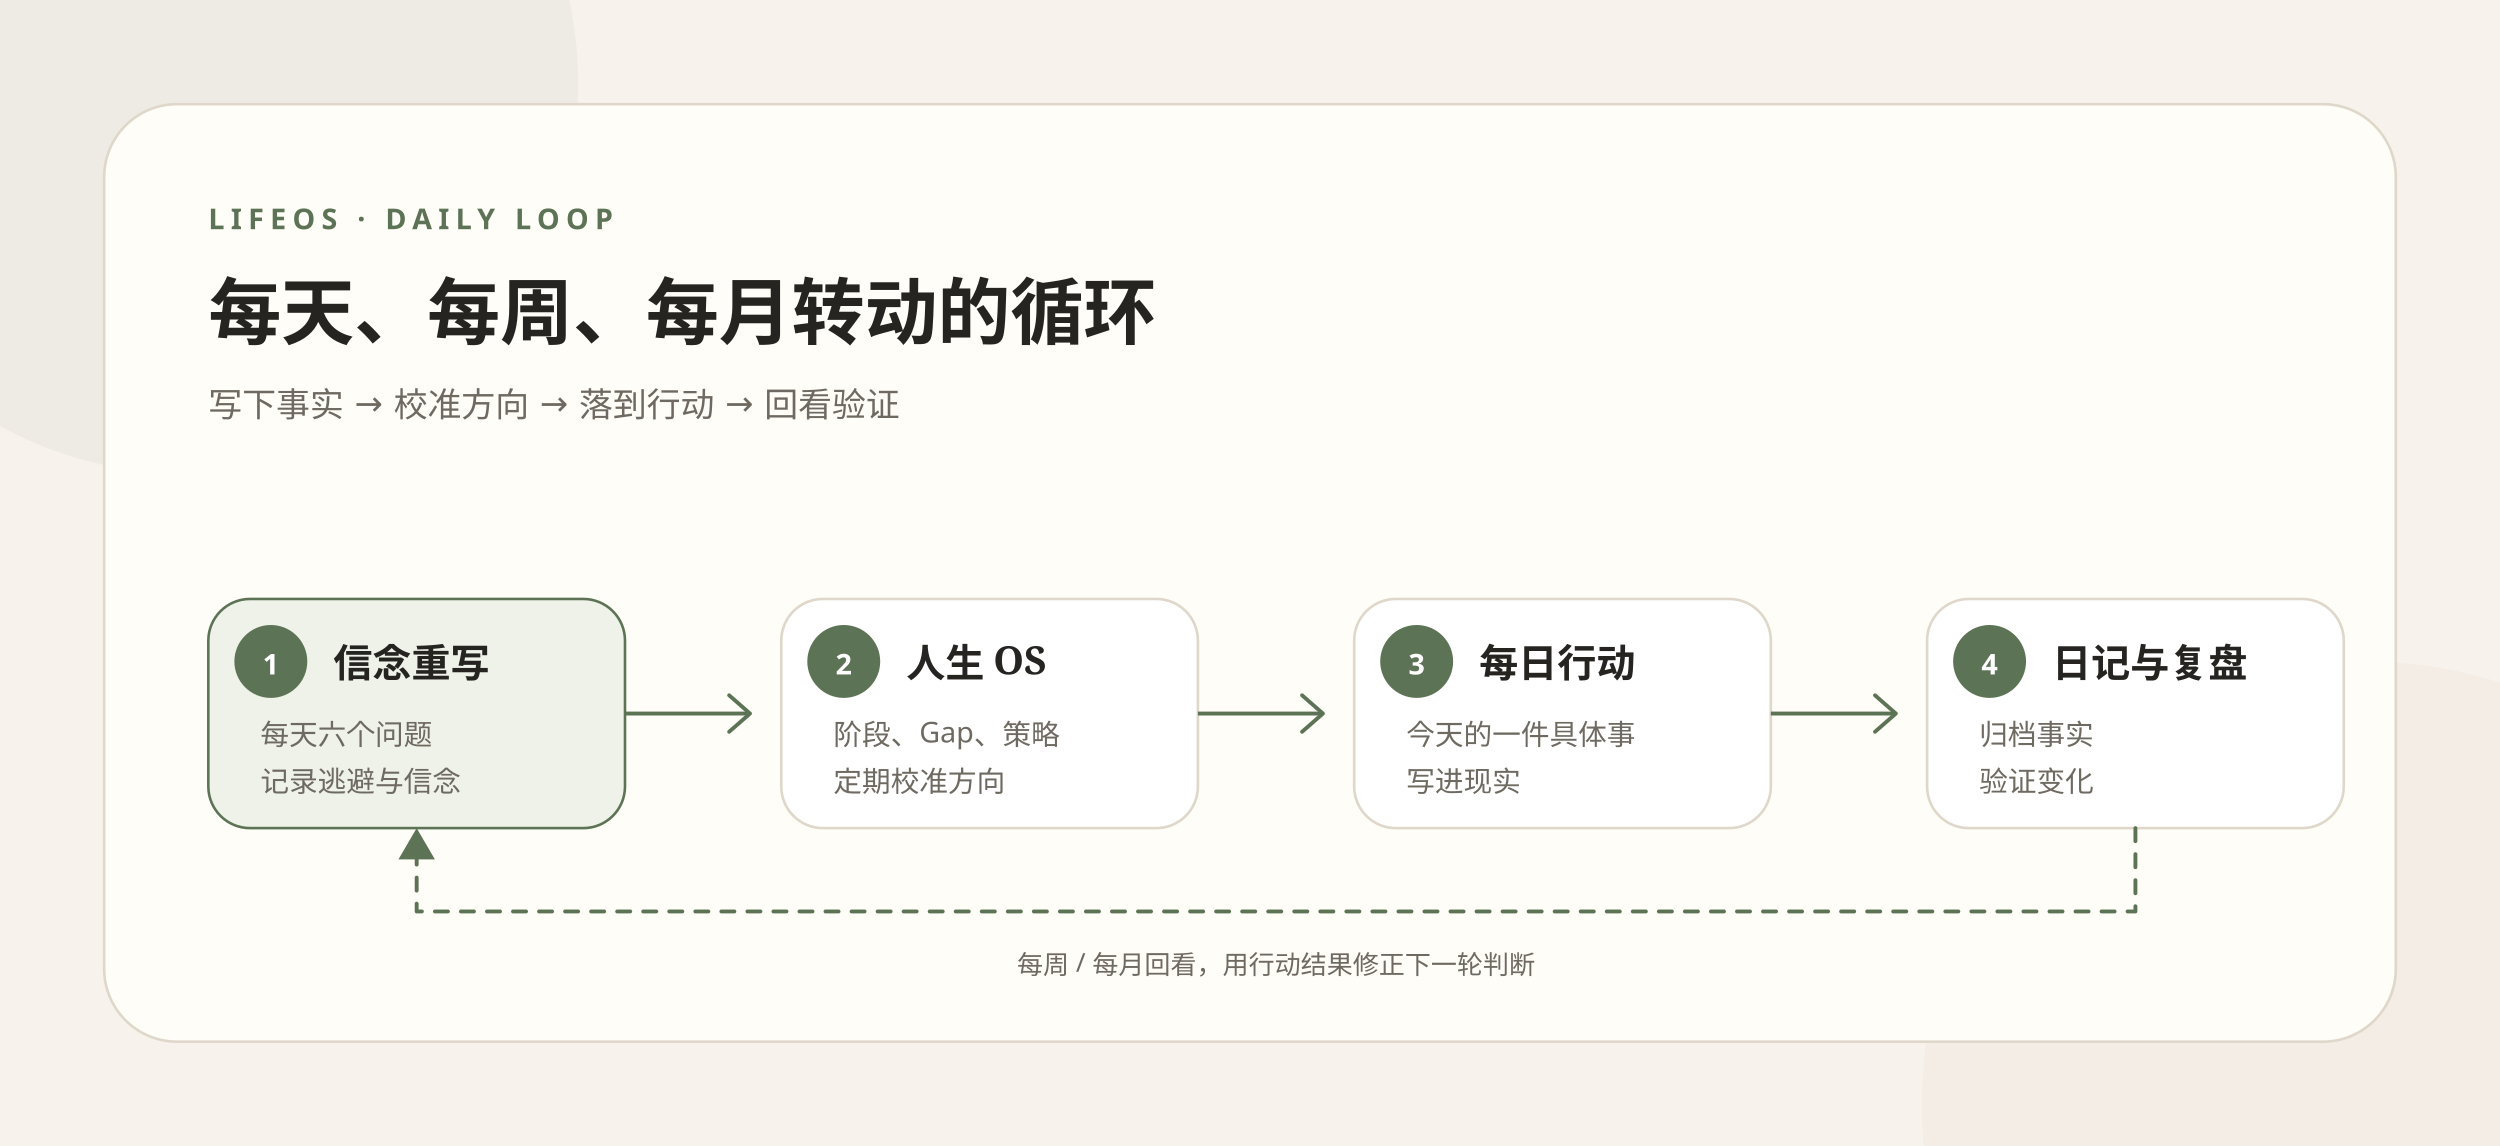
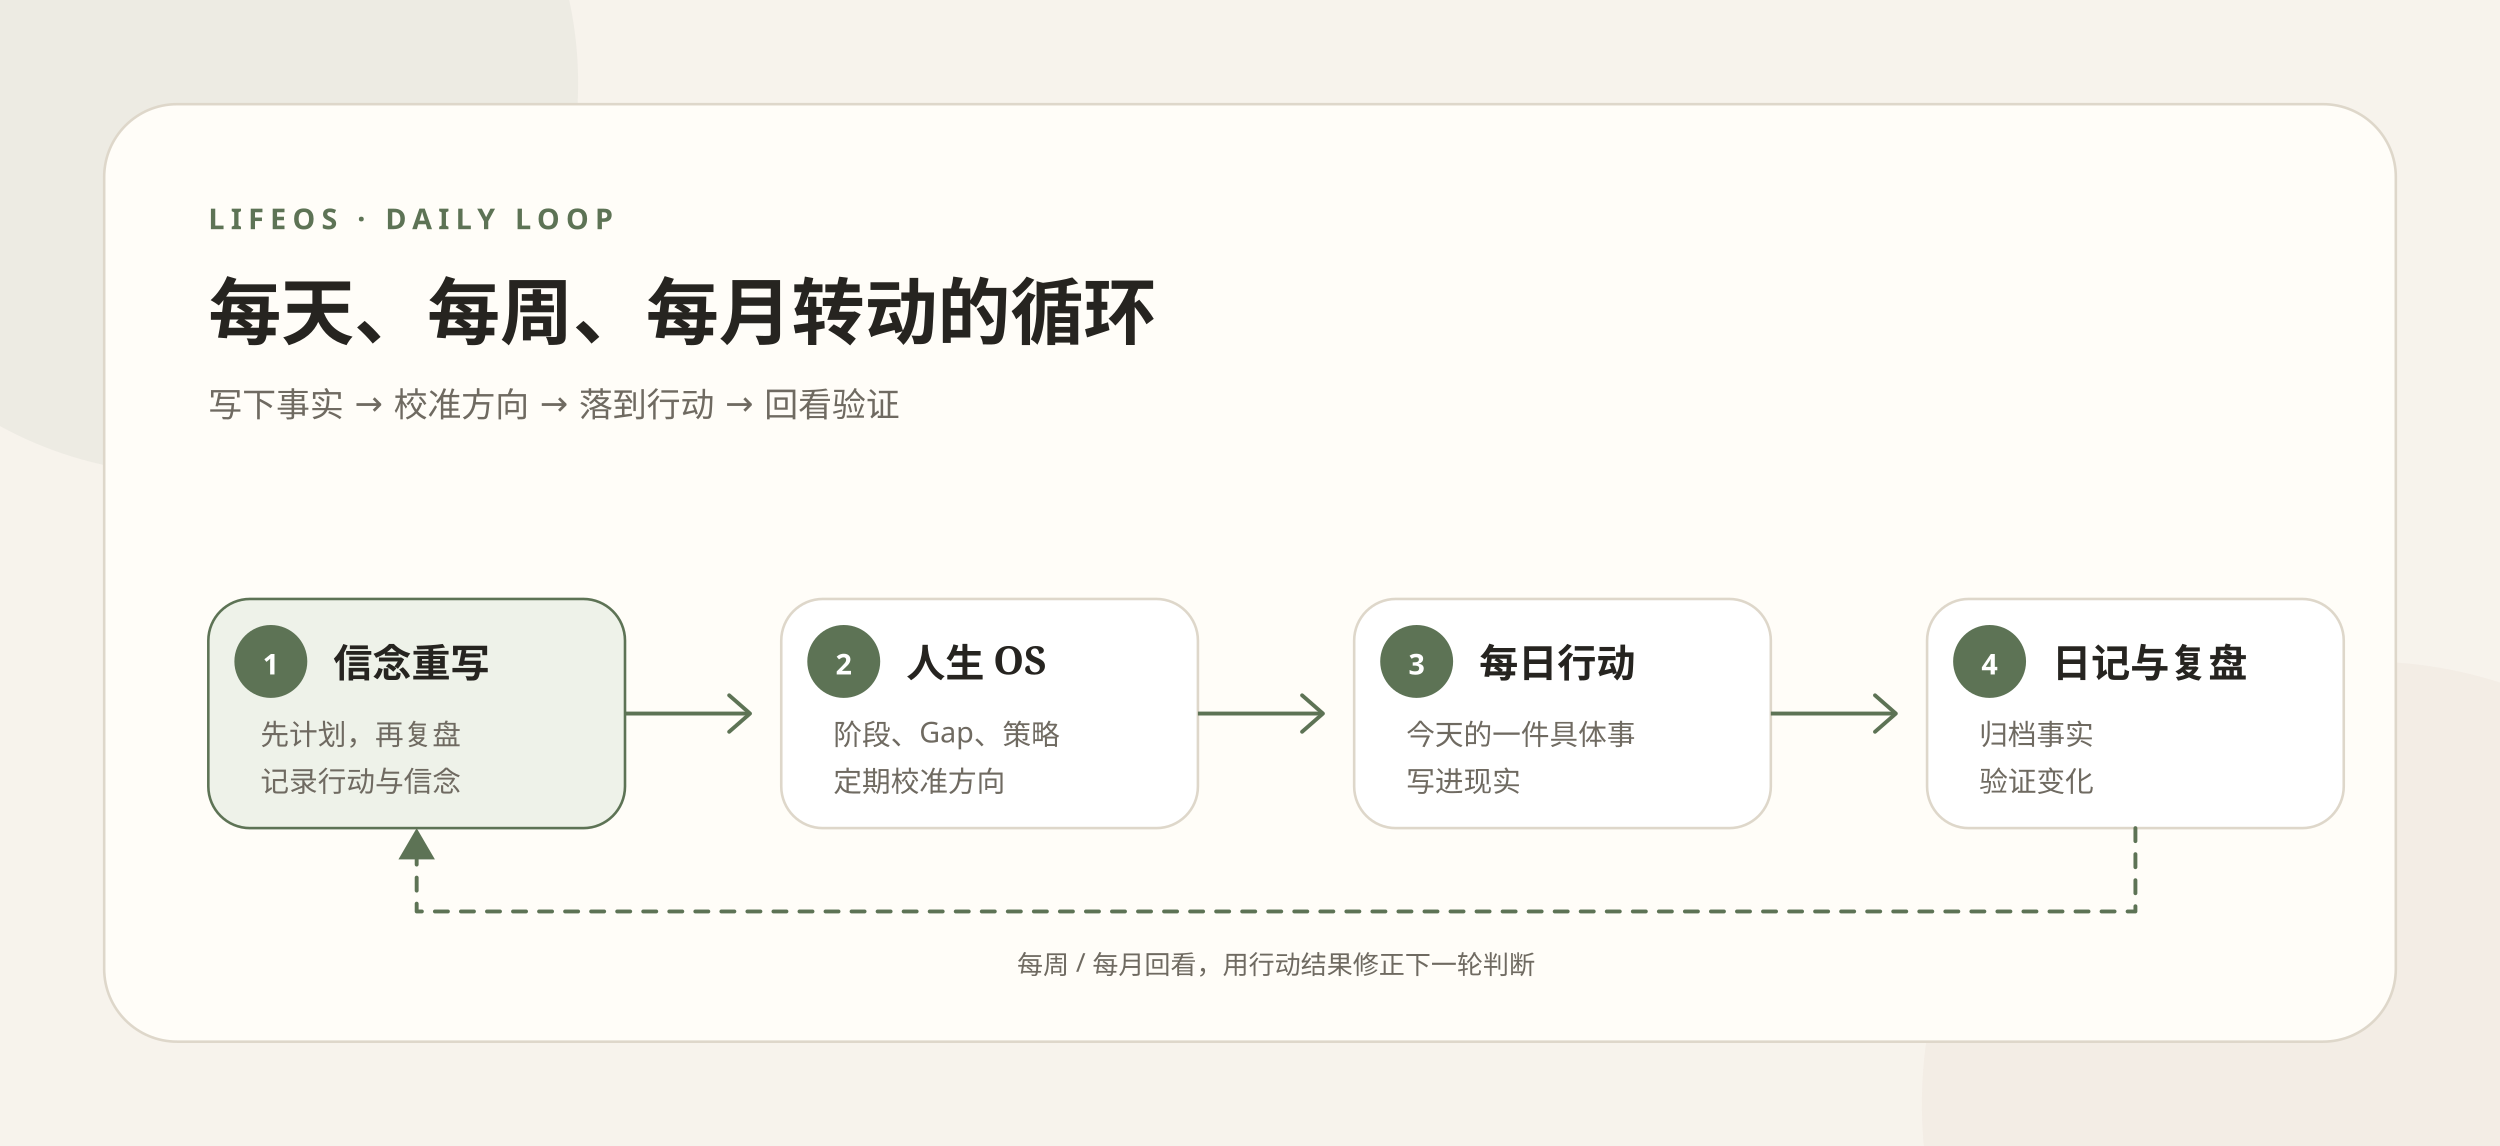
<svg xmlns="http://www.w3.org/2000/svg" width="960" height="440" viewBox="0 0 960 440" fill="none">
  <rect width="960" height="440" fill="#F7F3EC" />
  <circle cx="72" cy="32" r="150" fill="#5D7355" fill-opacity="0.06" />
  <circle cx="908" cy="424" r="170" fill="#A47254" fill-opacity="0.05" />
  <rect x="40" y="40" width="880" height="360" rx="28" fill="#FFFDF8" stroke="#DED7CA" />
  <text x="80" y="88" font-family="PingFang SC, Hiragino Sans GB, Microsoft YaHei, sans-serif" font-size="11" font-weight="600" letter-spacing="2.4" fill="#5D7355">LIFEOS · DAILY LOOP</text>
  <text x="80" y="130" font-family="Songti SC, Noto Serif SC, STSong, SimSun, serif" font-size="28" font-weight="600" fill="#262420">每天、每周、每月转动的循环</text>
  <text x="80" y="160" font-family="PingFang SC, Hiragino Sans GB, Microsoft YaHei, sans-serif" font-size="13" fill="#6F6A61">写下事实 → 校准方向 → 落到行动 → 回看验证</text>
  <rect x="80" y="230" width="160" height="88" rx="16" fill="#EEF2E9" stroke="#5D7355" />
  <circle cx="104" cy="254" r="14" fill="#5D7355" />
  <text x="104" y="259" text-anchor="middle" font-family="PingFang SC, Hiragino Sans GB, Microsoft YaHei, sans-serif" font-size="11" font-weight="600" fill="#FFFFFF">1</text>
  <text x="128" y="260" font-family="Songti SC, Noto Serif SC, STSong, SimSun, serif" font-size="15" font-weight="600" fill="#262420">信念重写</text>
-   <text x="100" y="286" font-family="PingFang SC, Hiragino Sans GB, Microsoft YaHei, sans-serif" font-size="11" fill="#6F6A61">每天六个问题</text>
-   <text x="100" y="304" font-family="PingFang SC, Hiragino Sans GB, Microsoft YaHei, sans-serif" font-size="11" fill="#6F6A61">记录逃避与信念</text>
+   <text x="100" y="286" font-family="PingFang SC, Hiragino Sans GB, Microsoft YaHei, sans-serif" font-size="11" fill="#6F6A61">先计划，再复盘</text>
+   <text x="100" y="304" font-family="PingFang SC, Hiragino Sans GB, Microsoft YaHei, sans-serif" font-size="11" fill="#6F6A61">记录行动与信念</text>
  <rect x="300" y="230" width="160" height="88" rx="16" fill="#FFFFFF" stroke="#DED7CA" />
  <circle cx="324" cy="254" r="14" fill="#5D7355" />
  <text x="324" y="259" text-anchor="middle" font-family="PingFang SC, Hiragino Sans GB, Microsoft YaHei, sans-serif" font-size="11" font-weight="600" fill="#FFFFFF">2</text>
  <text x="348" y="260" font-family="Songti SC, Noto Serif SC, STSong, SimSun, serif" font-size="15" font-weight="600" fill="#262420">人生 OS</text>
  <text x="320" y="286" font-family="PingFang SC, Hiragino Sans GB, Microsoft YaHei, sans-serif" font-size="11" fill="#6F6A61">阶段、Gap、策略</text>
  <text x="320" y="304" font-family="PingFang SC, Hiragino Sans GB, Microsoft YaHei, sans-serif" font-size="11" fill="#6F6A61">定期校准方向</text>
  <rect x="520" y="230" width="160" height="88" rx="16" fill="#FFFFFF" stroke="#DED7CA" />
  <circle cx="544" cy="254" r="14" fill="#5D7355" />
  <text x="544" y="259" text-anchor="middle" font-family="PingFang SC, Hiragino Sans GB, Microsoft YaHei, sans-serif" font-size="11" font-weight="600" fill="#FFFFFF">3</text>
  <text x="568" y="260" font-family="Songti SC, Noto Serif SC, STSong, SimSun, serif" font-size="15" font-weight="600" fill="#262420">每日行动</text>
  <text x="540" y="286" font-family="PingFang SC, Hiragino Sans GB, Microsoft YaHei, sans-serif" font-size="11" fill="#6F6A61">今天的一件具体事</text>
  <text x="540" y="304" font-family="PingFang SC, Hiragino Sans GB, Microsoft YaHei, sans-serif" font-size="11" fill="#6F6A61">写进现实</text>
  <rect x="740" y="230" width="160" height="88" rx="16" fill="#FFFFFF" stroke="#DED7CA" />
  <circle cx="764" cy="254" r="14" fill="#5D7355" />
  <text x="764" y="259" text-anchor="middle" font-family="PingFang SC, Hiragino Sans GB, Microsoft YaHei, sans-serif" font-size="11" font-weight="600" fill="#FFFFFF">4</text>
  <text x="788" y="260" font-family="Songti SC, Noto Serif SC, STSong, SimSun, serif" font-size="15" font-weight="600" fill="#262420">日记与复盘</text>
  <text x="760" y="286" font-family="PingFang SC, Hiragino Sans GB, Microsoft YaHei, sans-serif" font-size="11" fill="#6F6A61">归档事实</text>
  <text x="760" y="304" font-family="PingFang SC, Hiragino Sans GB, Microsoft YaHei, sans-serif" font-size="11" fill="#6F6A61">验证变化</text>
  <path d="M240 274 H288" stroke="#5D7355" stroke-width="1.5" />
  <path d="M280 267 L288 274 L280 281" stroke="#5D7355" stroke-width="1.5" stroke-linecap="round" stroke-linejoin="round" />
  <path d="M460 274 H508" stroke="#5D7355" stroke-width="1.5" />
  <path d="M500 267 L508 274 L500 281" stroke="#5D7355" stroke-width="1.5" stroke-linecap="round" stroke-linejoin="round" />
  <path d="M680 274 H728" stroke="#5D7355" stroke-width="1.5" />
  <path d="M720 267 L728 274 L720 281" stroke="#5D7355" stroke-width="1.5" stroke-linecap="round" stroke-linejoin="round" />
  <path d="M820 318 V350 H160 V330" stroke="#5D7355" stroke-width="1.5" stroke-linecap="round" stroke-linejoin="round" stroke-dasharray="5 5" />
  <path d="M160 318 L153 330 L167 330 Z" fill="#5D7355" />
  <text x="490" y="374" text-anchor="middle" font-family="PingFang SC, Hiragino Sans GB, Microsoft YaHei, sans-serif" font-size="10" fill="#6F6A61">每周 / 每月回看，用行动结果修正下一轮判断</text>
</svg>
